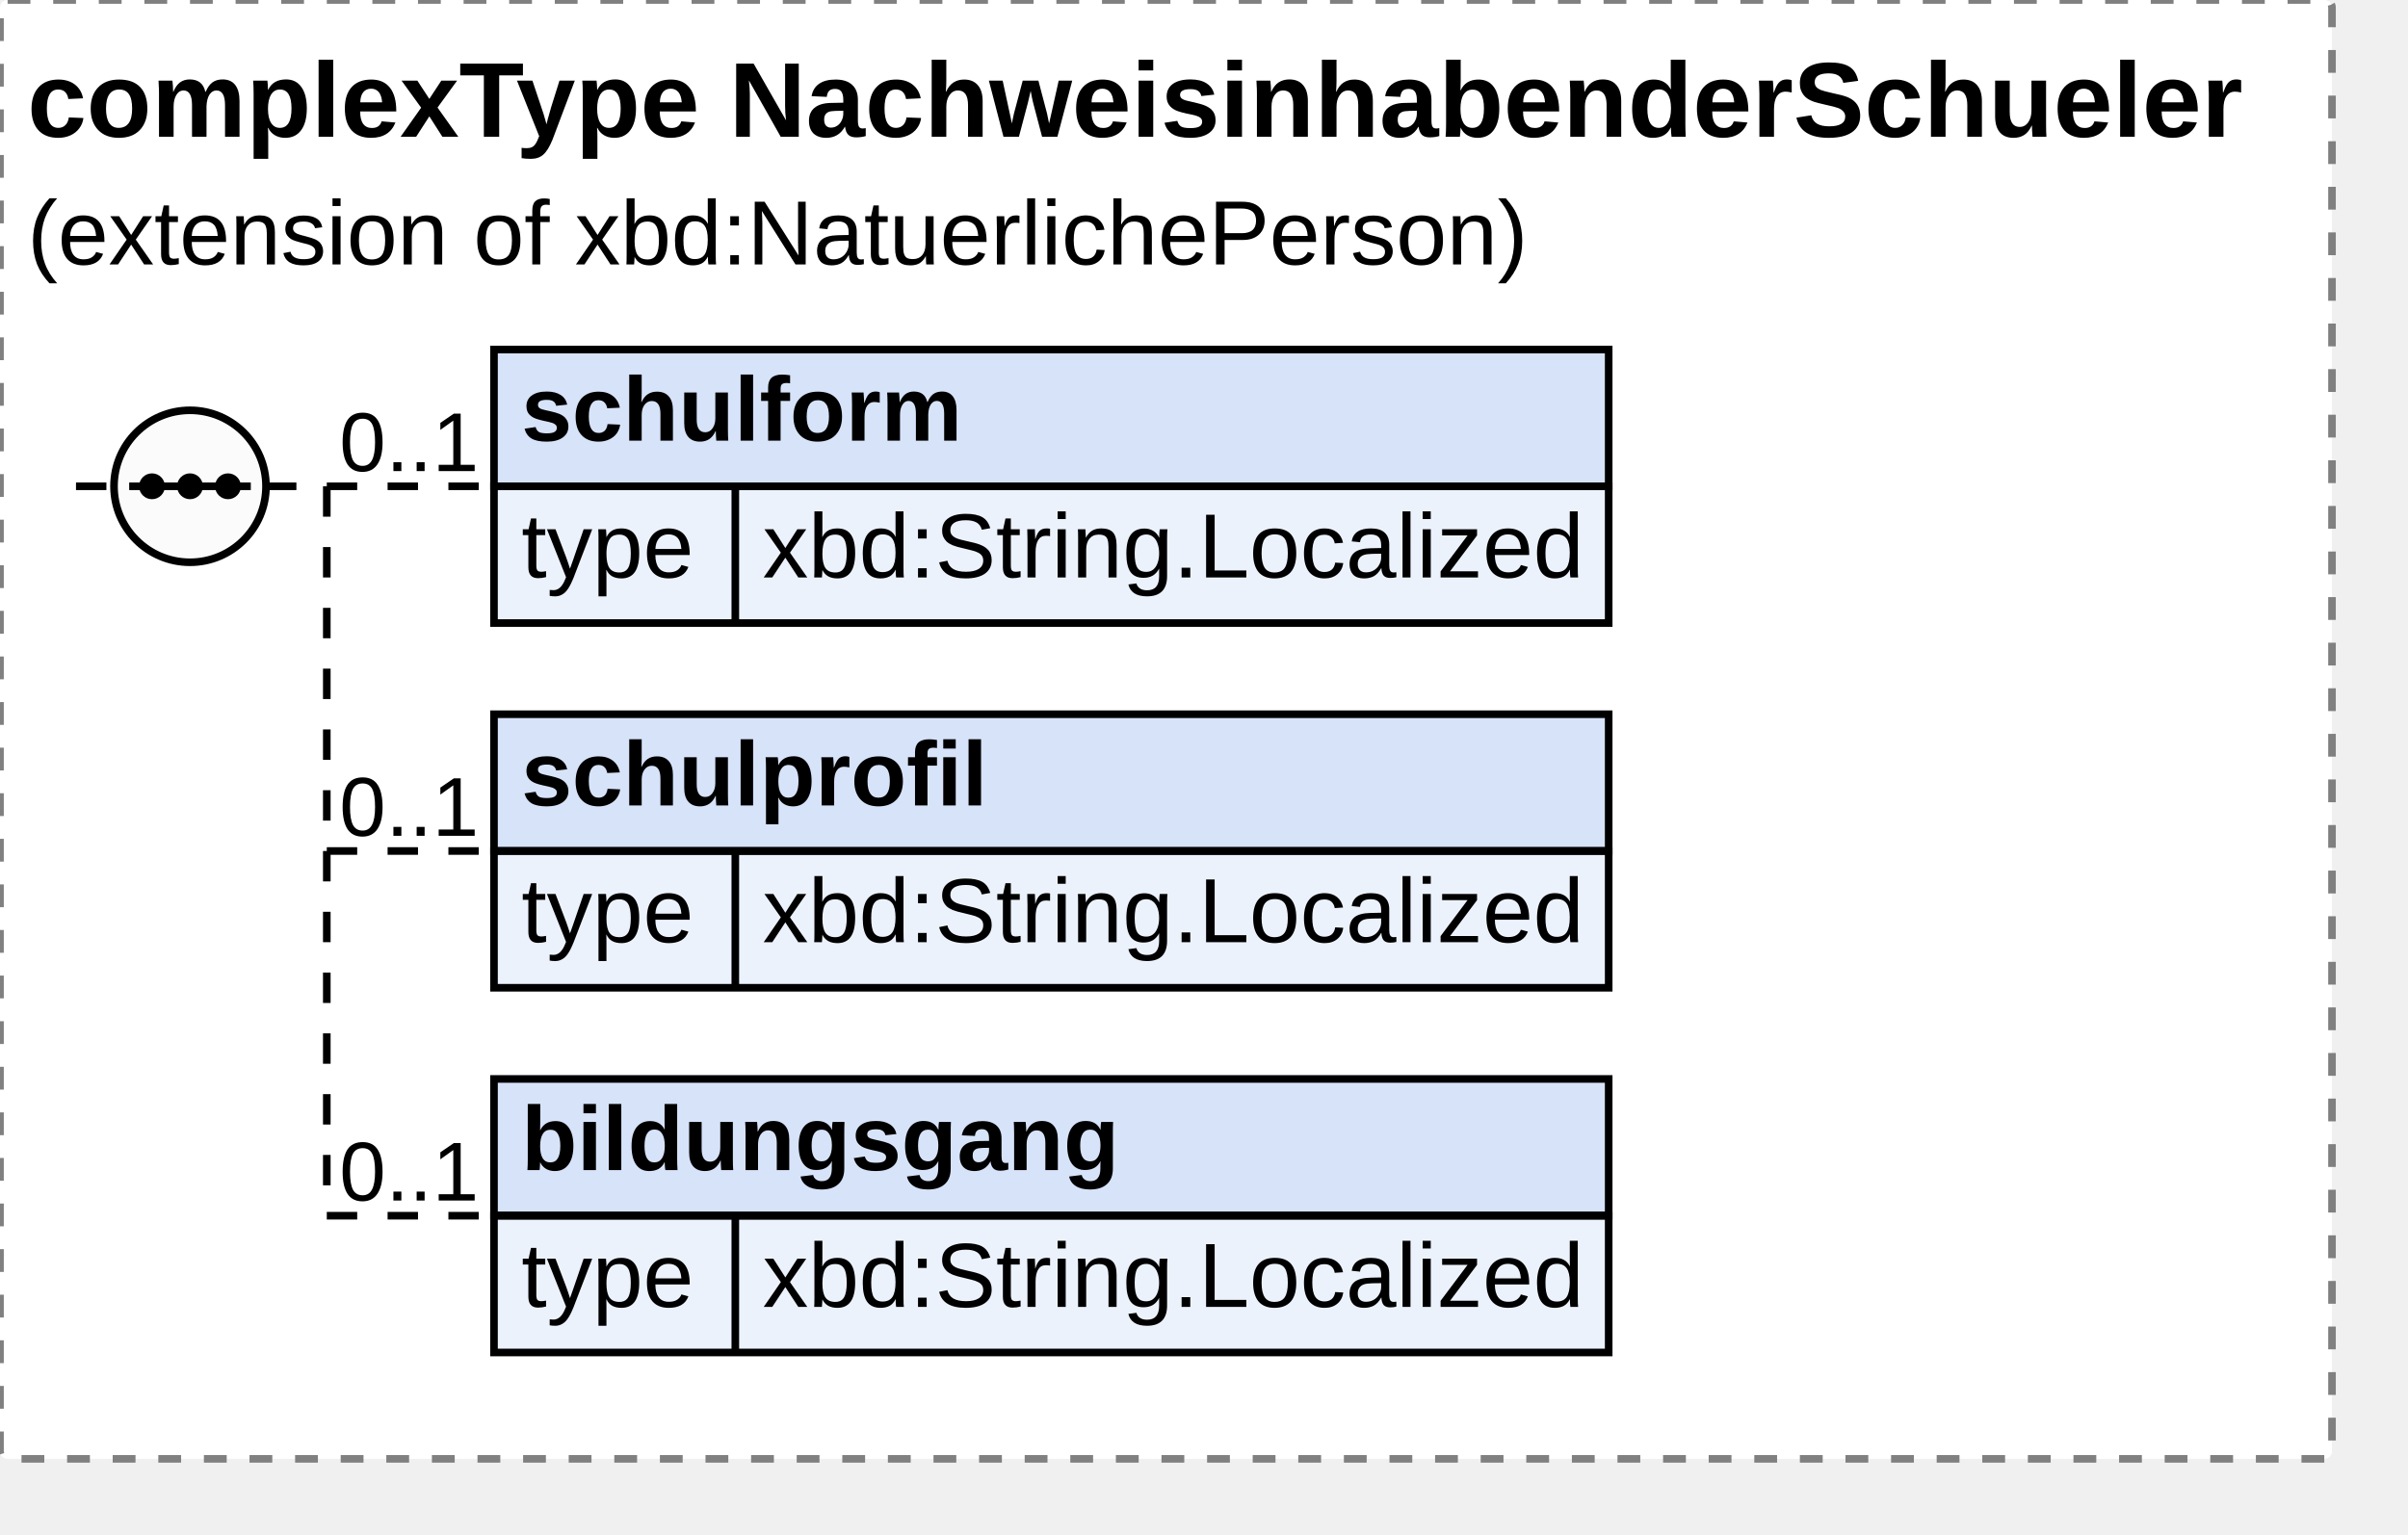
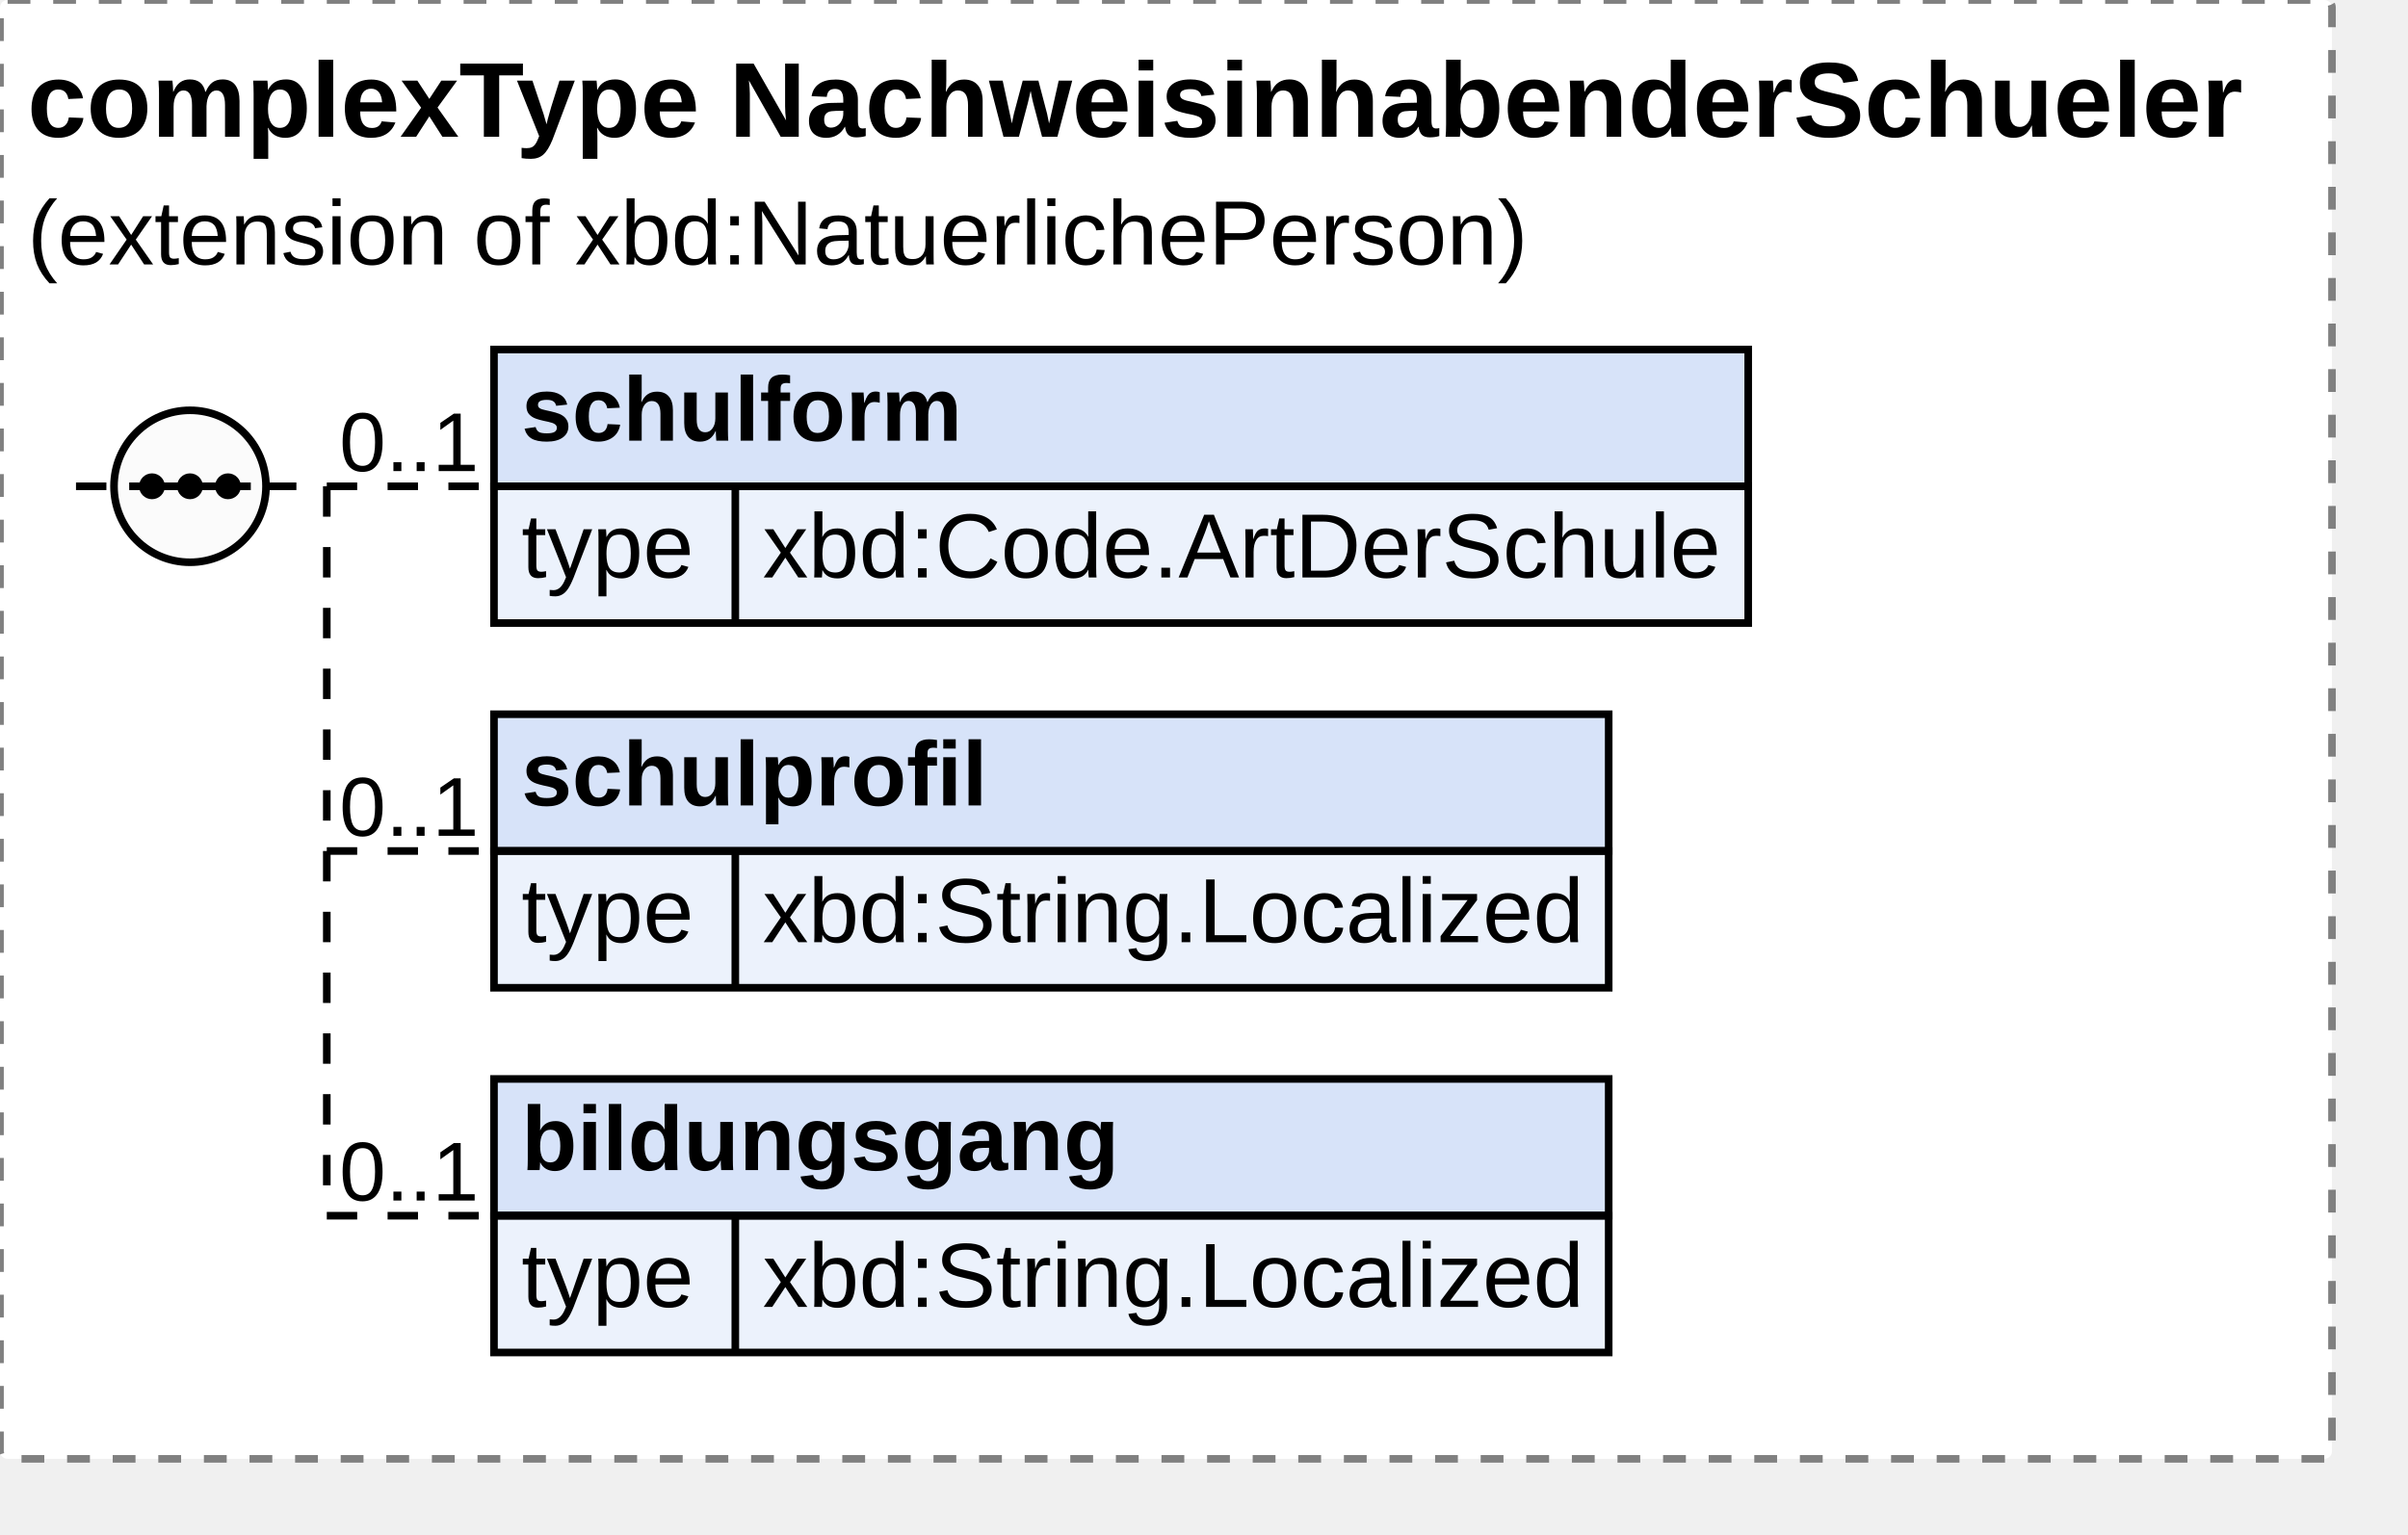
<svg xmlns="http://www.w3.org/2000/svg" width="316.847" height="202">
  <defs>
    <style type="text/css">
                        text {
                            font-family: 'Arial';
                            fill: black;
                        }
                        text.at {
                            font-family: 'Arial';
                            fill: rgb(242, 152, 0);
                        }
                        line {
                            stroke: black;
                        }
                        line.type-structure {
                            stroke: black;
                        }
                        line.type-structure-optional {
                            stroke: black;
                            stroke-dasharray: 4, 4;
                        }
                        rect.attribute-upper {
                            stroke: black;
                            fill: rgb(255, 239, 211);
                        }
                        rect.element-upper {
                            stroke: black;
                            fill: rgb(215, 227, 249);
                        }
                        rect.element-lower {
                            stroke: black;
                            fill: rgb(236, 242, 252);
                        }
                        a text {
                            fill: black;
                        } 
                    </style>
  </defs>
  <rect width="306.847" height="192" stroke-dasharray="3,3" rx="1" ry="1" style="stroke: grey;fill: white;" />
  <text font-size="14" x="3.6" y="18" font-weight="bold">complexType NachweisinhabenderSchueler</text>
  <text font-size="12" x="3.6" y="34.8"> (extension of xbd:NatuerlichePerson)</text>
  <g transform="translate(10,46)">
    <g transform="translate(55,0)">
-       <rect width="146.672" height="18" class="element-upper" />
-       <rect width="146.672" height="18" y="18" class="element-lower" />
+       <rect width="165.031" height="18" class="element-upper" />
+       <rect width="165.031" height="18" y="18" class="element-lower" />
      <text font-size="12" x="3.6" y="12" font-weight="bold">schulform</text>
-       <line x1="0" y1="18" x2="146.672" y2="18" />
+       <line x1="0" y1="18" x2="165.031" y2="18" />
      <text font-size="12" fill="grey" x="3.6" y="30">type</text>
      <line x1="31.753" y1="18" x2="31.753" y2="36" />
-       <text font-size="12" x="35.353" y="30">xbd:String.Localized</text>
-       <g transform="translate(146.6719,0)" />
+       <text font-size="12" x="35.353" y="30">xbd:Code.ArtDerSchule</text>
+       <g transform="translate(165.0312,0)" />
    </g>
    <line x1="33" y1="18" x2="55" y2="18" class="type-structure-optional" />
    <text font-size="11" fill="black" x="53" y="16" text-anchor="end">0..1</text>
    <line x1="33" y1="18" x2="33" y2="18" class="type-structure-optional" />
    <g transform="translate(55,48)">
      <rect width="146.672" height="18" class="element-upper" />
      <rect width="146.672" height="18" y="18" class="element-lower" />
      <text font-size="12" x="3.6" y="12" font-weight="bold">schulprofil</text>
      <line x1="0" y1="18" x2="146.672" y2="18" />
      <text font-size="12" fill="grey" x="3.6" y="30">type</text>
      <line x1="31.753" y1="18" x2="31.753" y2="36" />
      <text font-size="12" x="35.353" y="30">xbd:String.Localized</text>
      <g transform="translate(146.6719,0)" />
    </g>
    <line x1="33" y1="66" x2="55" y2="66" class="type-structure-optional" />
    <text font-size="11" fill="black" x="53" y="64" text-anchor="end">0..1</text>
    <line x1="33" y1="18" x2="33" y2="66" class="type-structure-optional" />
    <g transform="translate(55,96)">
      <rect width="146.672" height="18" class="element-upper" />
      <rect width="146.672" height="18" y="18" class="element-lower" />
      <text font-size="12" x="3.6" y="12" font-weight="bold">bildungsgang</text>
      <line x1="0" y1="18" x2="146.672" y2="18" />
      <text font-size="12" fill="grey" x="3.6" y="30">type</text>
      <line x1="31.753" y1="18" x2="31.753" y2="36" />
      <text font-size="12" x="35.353" y="30">xbd:String.Localized</text>
      <g transform="translate(146.6719,0)" />
    </g>
    <line x1="33" y1="114" x2="55" y2="114" class="type-structure-optional" />
    <text font-size="11" fill="black" x="53" y="112" text-anchor="end">0..1</text>
    <line x1="33" y1="66" x2="33" y2="114" class="type-structure-optional" />
    <circle cx="15" cy="18" r="10" stroke="black" fill="rgb(251, 251, 251)" />
    <line x1="0" y1="18" x2="5" y2="18" class="type-structure-optional" />
    <line x1="25" y1="18" x2="33" y2="18" class="type-structure-optional" />
    <circle cx="10" cy="18" r="1.2" stroke="black" fill="black" />
    <circle cx="15" cy="18" r="1.2" stroke="black" fill="black" />
    <circle cx="20" cy="18" r="1.2" stroke="black" fill="black" />
    <line x1="7" y1="18" x2="23" y2="18" />
  </g>
</svg>
